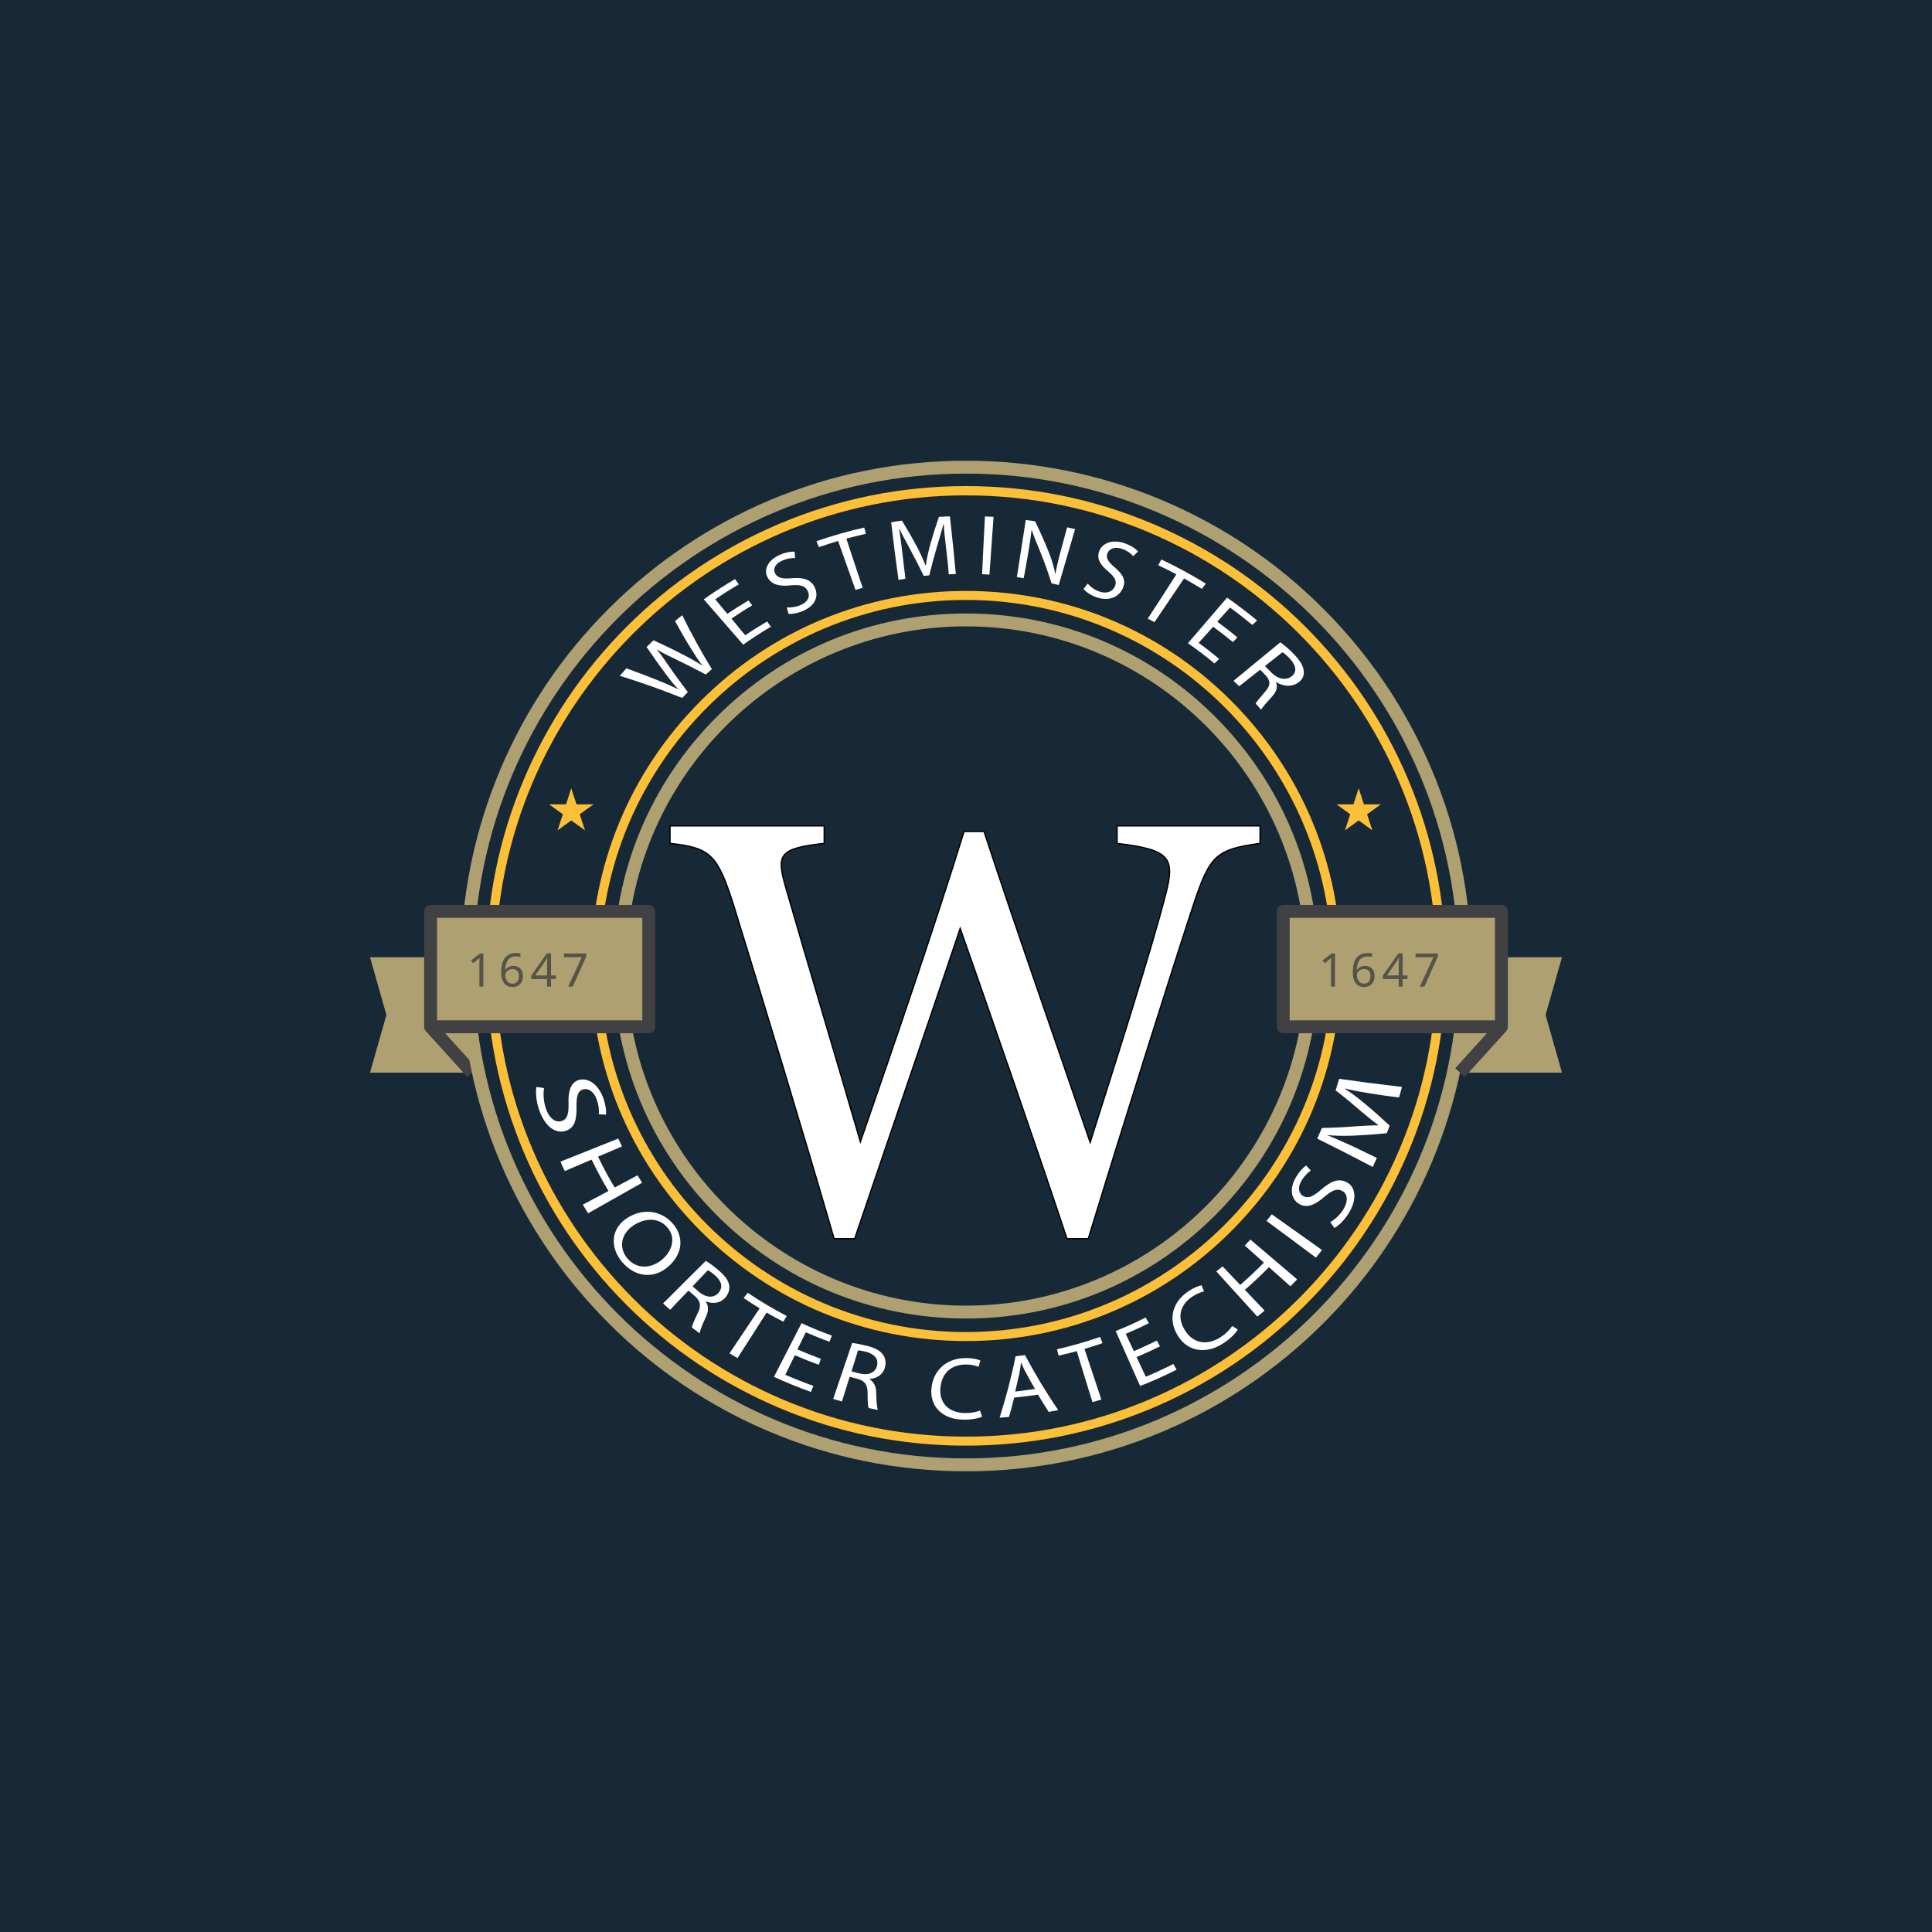
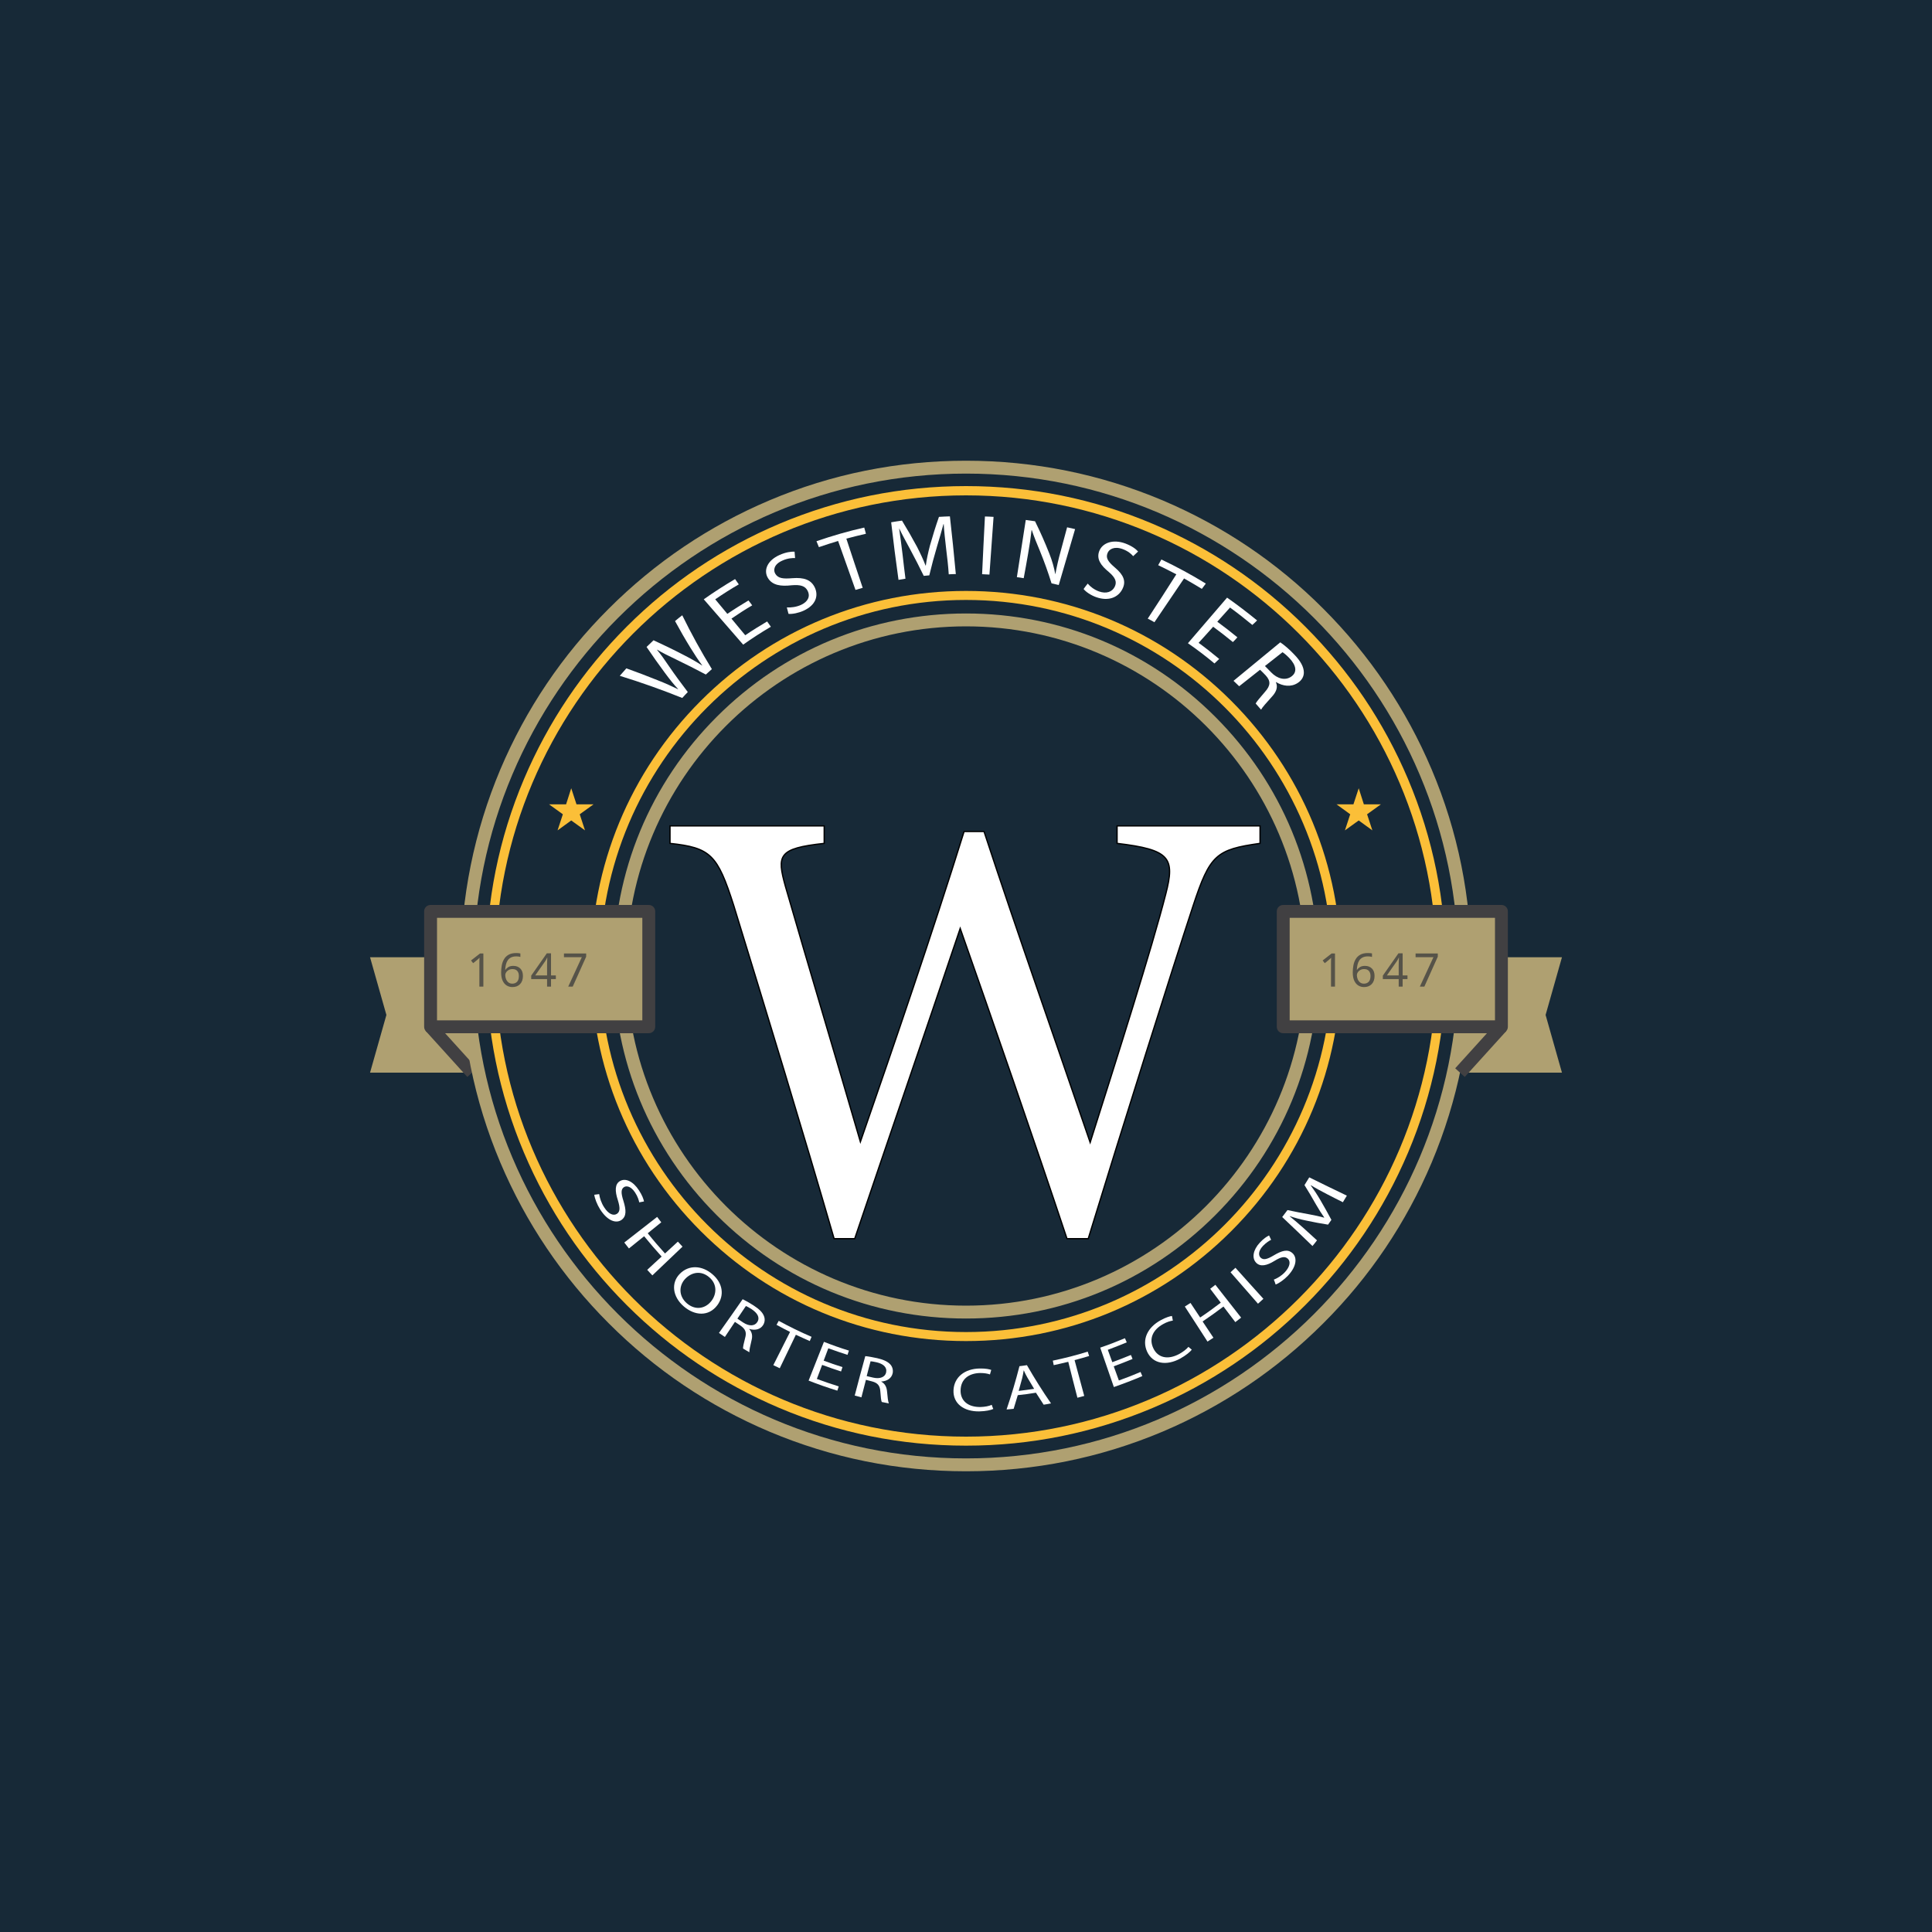
<svg xmlns="http://www.w3.org/2000/svg" version="1.1" id="Layer_1" x="0px" y="0px" viewBox="0 0 1500 1500" style="enable-background:new 0 0 1500 1500;" xml:space="preserve">
  <style type="text/css">
	.st0{fill:#172937;}
	.st1{fill:#AFA071;}
	.st2{fill:#414042;}
	.st3{fill:#FBBF38;}
	.st4{fill:#FFFFFF;stroke:#000000;stroke-miterlimit:10;}
	.st5{fill:#FFFFFF;}
	.st6{fill:none;}
	.st7{fill:#565349;}
	.st8{font-family:'Arial-Black';}
	.st9{font-size:36px;}
	.st10{letter-spacing:4;}
</style>
  <rect id="XMLID_28_" class="st0" width="1500" height="1500" />
  <g id="XMLID_298_">
    <g id="XMLID_2_">
      <g id="XMLID_47_">
        <polygon class="st1" points="366.5,832.8 287.3,832.8 300,788 287.3,743.2 366.5,743.2    " />
      </g>
      <g id="XMLID_49_">
        <rect id="XMLID_281_" x="345.4" y="791" transform="matrix(0.7412 -0.6713 0.6713 0.7412 -456.4046 446.137)" class="st2" width="10" height="48" />
      </g>
      <g id="XMLID_29_">
        <path id="XMLID_282_" class="st1" d="M750,1142.3c-53,0-104.3-10.4-152.7-30.8c-46.7-19.8-88.7-48-124.7-84.1     c-36-36-64.3-78-84.1-124.7C368,854.3,357.7,803,357.7,750s10.4-104.3,30.8-152.7c19.8-46.7,48-88.7,84.1-124.7     c36-36,78-64.3,124.7-84.1C645.7,368,697,357.7,750,357.7s104.3,10.4,152.7,30.8c46.7,19.8,88.7,48,124.7,84.1     c36,36,64.3,78,84.1,124.7c20.5,48.4,30.8,99.7,30.8,152.7s-10.4,104.3-30.8,152.7c-19.8,46.7-48,88.7-84.1,124.7     c-36,36-78,64.3-124.7,84.1C854.3,1131.9,803,1142.3,750,1142.3z M750,367.7c-210.8,0-382.3,171.5-382.3,382.3     s171.5,382.3,382.3,382.3s382.3-171.5,382.3-382.3S960.8,367.7,750,367.7z" />
      </g>
      <g id="XMLID_31_">
        <path id="XMLID_278_" class="st3" d="M750,1122.4c-50.3,0-99-9.8-145-29.3c-44.3-18.8-84.2-45.6-118.4-79.8s-61-74-79.8-118.4     c-19.4-45.9-29.3-94.7-29.3-145s9.8-99,29.3-145c18.8-44.3,45.6-84.2,79.8-118.4s74-61,118.4-79.8c45.9-19.4,94.7-29.3,145-29.3     s99,9.8,145,29.3c44.3,18.8,84.2,45.6,118.4,79.8c34.2,34.2,61,74,79.8,118.4c19.4,45.9,29.3,94.7,29.3,145s-9.8,99-29.3,145     c-18.8,44.3-45.6,84.2-79.8,118.4s-74,61-118.4,79.8C849,1112.5,800.3,1122.4,750,1122.4z M750,384.6     c-201.5,0-365.4,163.9-365.4,365.4s163.9,365.4,365.4,365.4s365.4-163.9,365.4-365.4S951.5,384.6,750,384.6z" />
      </g>
      <g id="XMLID_40_">
        <path id="XMLID_45_" class="st3" d="M750,1041.2c-77.8,0-150.9-30.3-205.9-85.3S458.8,827.8,458.8,750s30.3-150.9,85.3-205.9     s128.1-85.3,205.9-85.3s150.9,30.3,205.9,85.3s85.3,128.1,85.3,205.9s-30.3,150.9-85.3,205.9     C900.9,1010.9,827.8,1041.2,750,1041.2z M750,465.8c-156.7,0-284.2,127.5-284.2,284.2s127.5,284.2,284.2,284.2     s284.2-127.5,284.2-284.2S906.7,465.8,750,465.8z" />
      </g>
      <g id="XMLID_50_">
        <path id="XMLID_243_" class="st1" d="M750,1023.7c-73.1,0-141.8-28.5-193.5-80.2S476.3,823.1,476.3,750s28.5-141.8,80.2-193.5     s120.4-80.2,193.5-80.2s141.8,28.5,193.5,80.2s80.2,120.4,80.2,193.5s-28.5,141.8-80.2,193.5S823.1,1023.7,750,1023.7z      M750,486.3c-145.4,0-263.7,118.3-263.7,263.7s118.3,263.7,263.7,263.7s263.7-118.3,263.7-263.7S895.4,486.3,750,486.3z" />
      </g>
      <g id="XMLID_58_">
        <rect x="334.3" y="707.6" class="st1" width="169.4" height="89.6" />
      </g>
      <g id="XMLID_59_">
        <path id="XMLID_210_" class="st2" d="M503.7,802.2H334.3c-2.8,0-5-2.2-5-5v-89.6c0-2.8,2.2-5,5-5h169.4c2.8,0,5,2.2,5,5v89.6     C508.7,800,506.4,802.2,503.7,802.2z M339.3,792.2h159.4v-79.6H339.3V792.2z" />
      </g>
      <g id="XMLID_63_">
        <polygon class="st1" points="1133.5,832.8 1212.7,832.8 1200,788 1212.7,743.2 1133.5,743.2    " />
      </g>
      <g id="XMLID_91_">
        <rect id="XMLID_205_" x="1125.6" y="810" transform="matrix(0.6713 -0.7412 0.7412 0.6713 -226.1745 1119.967)" class="st2" width="48" height="10" />
      </g>
      <g id="XMLID_92_">
        <rect id="XMLID_113_" x="996.3" y="707.6" class="st1" width="169.4" height="89.6" />
      </g>
      <g id="XMLID_94_">
        <path id="XMLID_206_" class="st2" d="M1165.7,802.2H996.3c-2.8,0-5-2.2-5-5v-89.6c0-2.8,2.2-5,5-5h169.4c2.8,0,5,2.2,5,5v89.6     C1170.7,800,1168.5,802.2,1165.7,802.2z M1001.3,792.2h159.4v-79.6h-159.4L1001.3,792.2L1001.3,792.2z" />
      </g>
      <g id="XMLID_97_">
        <polygon id="XMLID_98_" class="st3" points="443.5,612 447.6,624.5 460.8,624.5 450.1,632.2 454.2,644.7 443.5,637 432.9,644.7      437,632.2 426.3,624.5 439.5,624.5    " />
      </g>
      <g id="XMLID_99_">
        <polygon id="XMLID_100_" class="st3" points="1054.9,612 1058.9,624.5 1072.1,624.5 1061.4,632.2 1065.5,644.7 1054.9,637      1044.2,644.7 1048.3,632.2 1037.7,624.5 1050.8,624.5    " />
      </g>
    </g>
  </g>
  <g>
    <g>
      <path class="st4" d="M978.2,654.8c-33.9,4.8-38.8,8.7-51.9,48.5c-16,48.5-54.8,171.6-81.4,258.4h-16.5    c-25.2-75.6-57.7-169.2-82.9-240.9c-28.1,83.4-56.7,166.3-81.9,240.9h-16c-24.2-83.4-51.9-174-78-258.9    c-12.6-39.3-17.9-44.6-49.4-48v-13.6h119.7v13.6c-35.9,3.9-36.8,9.2-30.1,33.4c18.9,65.4,38.3,129.9,58.2,198.3    c26.7-77.1,55.7-161.4,80.5-240.9H764c27.1,82.4,54.3,159,82.4,241.4c20.4-64.5,48-150.8,58.7-192.9c7.3-28.1,3.4-34.4-37.8-39.3    v-13.6h111v13.6H978.2z" />
    </g>
  </g>
  <g>
    <g>
      <path class="st5" d="M529.7,541.9c-15.7-6.3-31.9-12.1-48.5-17.2c1.7-2,3.4-3.9,5.1-5.8c8.2,2.9,16.2,6,24.2,9.2    c5.9,2.3,11.6,4.9,15.9,7l0.1-0.1c-3.3-3.4-6.8-7.9-10.5-12.9c-4.8-6.5-9.5-13.1-14-19.8c1.8-1.8,3.6-3.5,5.4-5.2    c7.8,3.6,15.5,7.3,23,11.2c5.3,2.7,10.5,5.6,14.7,8.4l0.1-0.1c-3.1-4.1-6-8.6-9.1-13.6c-4.2-6.8-8.2-13.8-12-20.8    c1.8-1.5,3.7-3.1,5.6-4.5c7,14.3,14.7,28.3,23,41.8c-1.6,1.4-3.1,2.8-4.7,4.2c-7.7-4.1-15.4-8-23.3-11.8    c-5.8-2.8-10.2-4.9-14.5-7.5l-0.1,0.1c3,3.6,5.7,7.4,9.2,12.6c4.7,6.9,9.7,13.6,14.7,20.2C532.6,538.8,531.1,540.3,529.7,541.9z" />
      <path class="st5" d="M584,470c-5.5,3.2-10.8,6.7-16.1,10.3c3.6,4.3,7.2,8.6,10.7,12.9c5.6-3.8,11.2-7.3,17-10.7    c1,1.4,1.9,2.7,2.9,4.1c-7.3,4.3-14.5,8.9-21.5,13.9c-10.2-11.7-20.4-23.5-30.6-35.2c7.9-5.6,16-10.8,24.3-15.7    c1,1.4,1.9,2.7,2.9,4.1c-6.2,3.6-12.3,7.5-18.3,11.6c3.1,3.8,6.3,7.5,9.4,11.3c5.4-3.7,10.9-7.1,16.4-10.4    C582.1,467.3,583,468.7,584,470z" />
      <path class="st5" d="M610.9,471.6c3.2,0.2,7.4-0.3,11.1-2c5.4-2.5,7.2-6.7,5.1-10.8c-1.9-3.8-5.4-5-12.5-4.4    c-8.4,1-14.9,0-18.3-5.5c-3.8-6.1-0.5-13.8,8.9-18c4.9-2.2,9-2.7,11.7-2.6c0.1,1.7,0.3,3.3,0.4,5c-1.9-0.1-5.7,0-10,2    c-6.5,2.9-7,7.4-5.4,10.1c2.2,3.7,6,4.1,13.3,3.5c9-0.7,14.5,1.2,17.4,7.2c3,6.4,0.9,13.6-8.6,18c-3.9,1.8-8.8,2.8-11.8,2.5    C611.7,474.8,611.3,473.2,610.9,471.6z" />
      <path class="st5" d="M650.7,420c-5,1.5-9.9,3.1-14.9,4.8c-0.6-1.5-1.3-3.1-1.9-4.6c12.2-4.2,24.6-7.8,37.1-10.6    c0.4,1.6,0.9,3.2,1.3,4.8c-5.1,1.2-10.1,2.4-15.2,3.8c4.2,12.7,8.4,25.5,12.7,38.2c-1.9,0.5-3.7,1-5.6,1.6    C659.7,445.4,655.2,432.7,650.7,420z" />
      <path class="st5" d="M734.6,426.2c-0.7-6.2-1.6-13.7-1.9-19.3c-0.1,0-0.2,0-0.2,0c-1.4,5.3-3.1,11-5,17.4    c-2.2,7.4-4.2,14.9-6,22.4c-1.4,0.1-2.9,0.3-4.3,0.4c-3.3-6.8-6.8-13.6-10.4-20.3c-3.2-6-6.2-11.4-8.6-16.4h-0.1    c0.8,5.5,1.8,13,2.6,19.7c0.7,6.4,1.5,12.8,2.3,19.2c-1.8,0.3-3.6,0.6-5.4,0.9c-2.1-14.9-4-29.8-5.7-44.7c2.8-0.5,5.6-0.9,8.4-1.3    c4.1,6.7,8,13.5,11.7,20.4c2.7,5.3,4.9,10,6.6,14.5c0.1,0,0.1,0,0.2,0c0.6-4.6,1.7-9.7,3.2-15.5c2.1-7.4,4.4-14.9,7-22.3    c2.8-0.2,5.7-0.3,8.5-0.4c1.7,14.9,3.2,29.8,4.6,44.8c-1.8,0-3.7,0.1-5.5,0.2C736.2,439.3,735.4,432.8,734.6,426.2z" />
      <path class="st5" d="M771.4,401.3c-1.1,14.9-2.1,29.9-3.2,44.8c-1.9-0.1-3.8-0.2-5.7-0.3c0.7-14.9,1.4-29.9,2.2-44.8    C767,401,769.2,401.2,771.4,401.3z" />
      <path class="st5" d="M789.5,448.1c2.3-14.8,4.6-29.6,6.9-44.4c2.4,0.3,4.8,0.7,7.2,1c4.1,8.3,7.8,16.7,11.1,25.1    c2.3,5.8,3.7,11,4.6,15.9h0.1c1.1-5.9,2.3-11.3,4.2-18.1c1.6-6.1,3.3-12.2,4.9-18.2c2.1,0.5,4.1,0.9,6.2,1.4    c-4.2,14.5-8.4,28.9-12.7,43.4c-1.9-0.5-3.7-0.9-5.6-1.3c-2.6-8.4-5.6-16.8-9-25.1c-2.3-5.5-4.6-11.1-6.3-16.2c-0.1,0-0.2,0-0.2,0    c-0.6,5.6-1.4,11-2.7,18.4c-1.1,6.3-2.2,12.6-3.4,18.9C793,448.6,791.3,448.3,789.5,448.1z" />
      <path class="st5" d="M844.5,453.1c1.9,2.3,5.1,4.8,8.8,6.1c5.6,2,10.2,0.4,12.2-3.7c1.8-3.8,0.5-7-4.6-11.4    c-6.3-5.1-9.7-10.1-7.5-16.1c2.4-6.6,10.8-9.6,20.4-6c5,1.9,8.2,4.3,9.8,6.2c-1.3,1.2-2.6,2.4-3.8,3.6c-1.2-1.4-3.8-3.9-8.2-5.5    c-6.6-2.4-10.6,0.2-11.7,3.1c-1.6,3.9,0.5,6.8,5.9,11.4c6.6,5.6,8.7,10.6,5.6,16.6c-3.2,6.3-10.6,9.7-20.4,6.2    c-4-1.4-8-4.1-9.7-6.3C842.4,455.8,843.4,454.4,844.5,453.1z" />
      <path class="st5" d="M913.3,445.9c-4.7-2.5-9.4-4.8-14.1-7.1c0.8-1.5,1.7-2.9,2.5-4.4c11.8,5.6,23.3,11.8,34.5,18.7    c-1,1.4-2,2.7-3.1,4.1c-4.6-2.8-9.2-5.5-13.8-8.1c-7.7,11.3-15.3,22.7-23,34c-1.7-1-3.4-1.9-5.2-2.8    C898.6,468.9,906,457.4,913.3,445.9z" />
      <path class="st5" d="M957.2,498.5c-5-4.1-10.1-8.1-15.3-11.9c-3.8,4.2-7.5,8.4-11.3,12.5c5.5,4,10.8,8.2,16,12.5    c-1.2,1.2-2.5,2.4-3.7,3.5c-6.7-5.6-13.5-10.8-20.6-15.7c10.1-11.8,20.3-23.6,30.4-35.4c7.9,5.5,15.7,11.5,23.3,17.7    c-1.2,1.2-2.4,2.4-3.7,3.5c-5.7-4.7-11.4-9.2-17.3-13.5c-3.3,3.7-6.6,7.3-9.9,11c5.3,3.9,10.5,7.9,15.6,12.1    C959.6,496.2,958.4,497.3,957.2,498.5z" />
      <path class="st5" d="M994,498.7c3.1,2.1,7.1,5.5,10.5,9.1c5.4,5.5,7.7,10,7.8,14.1c0.1,3.3-1.6,6.3-4.7,8.3    c-5.3,3.5-11.7,2.5-16.8-0.6c-0.1,0-0.1,0.1-0.2,0.1c1.7,3.7,0.4,7.4-3,11.1c-4.5,5-7.6,8.4-8.5,10.2c-1.4-1.6-2.8-3.2-4.2-4.8    c0.6-1.3,3.3-4.5,7.2-9c4.4-4.9,4.6-8.4,0.6-12.8c-1.4-1.5-2.9-3-4.4-4.4c-5.4,4.3-10.8,8.5-16.2,12.8c-1.4-1.4-2.9-2.8-4.4-4.2    C969.9,518.6,981.9,508.6,994,498.7z M982.1,517.1c1.6,1.6,3.2,3.2,4.8,4.9c4.9,5.1,11,6.5,15.5,3.4c5.1-3.5,3.9-8.9-1.3-14.4    c-2.4-2.5-4.3-4-5.4-4.6C991.2,509.9,986.6,513.5,982.1,517.1z" />
    </g>
  </g>
  <g>
    <g>
      <path class="st6" d="M757.9,1093.9c0,1.4-1.1,2.6-2.6,2.6h-0.5c-1.4,0-2.6-1.1-2.6-2.6v-31.3c0-1.4,1.1-2.6,2.6-2.6    c0,0,0.1,0,0.1,0c1.4,0,2.5,1.1,2.6,2.5c0.1,3.4,0.1,6.8,0.1,10.1c0,1.4,1.2,2.6,2.6,2.6c5-0.1,9.9-0.3,14.9-0.7    c1.4-0.1,2.5-1.3,2.4-2.8c-0.3-3.4-0.5-6.7-0.8-10.1c-0.1-1.4,0.9-2.6,2.3-2.8c0,0,0,0,0.1,0c1.4-0.1,2.6,0.9,2.8,2.3    c1,10.4,2.1,20.8,3.1,31.1c0.1,1.4-0.9,2.7-2.3,2.8c-1.1,0.1-2.2,0.2-3.2,0.3" />
    </g>
  </g>
  <text transform="matrix(1 0 0 1 1023.7 766.0002)" class="st7 st8 st9 st10">1647</text>
  <text transform="matrix(1 0 0 1 362.5002 766.0005)" class="st7 st8 st9 st10">1647</text>
  <g>
    <g>
-       <path class="st5" d="M422.4,844.8c-0.7,4-0.5,9.7,1.2,15.2c2.6,8.2,7.6,11.8,12.3,10.4c4.4-1.3,5.7-5.1,5.5-13.6    c-0.4-10.3,2.1-17.1,8.8-18.5c7.5-1.5,14.9,4.6,18.4,14.8c1.8,5.4,2.2,9.6,1.9,12.3c-1.9-0.1-3.7-0.2-5.6-0.3    c0.2-2,0.3-5.9-1.4-10.8c-2.4-7.4-7.1-9.4-10.4-8.6c-4.4,1-5.6,5.1-5.5,13.6c0.2,10.5-1.6,16.5-8.4,18.7c-7,2.4-16-2.3-20.9-17.1    c-2-6.1-2.6-13.1-1.8-16.9C418.6,844.1,420.5,844.5,422.4,844.8z" />
-       <path class="st5" d="M482.9,890.1c-6.2,2.6-12.4,5.3-18.6,7.9c4,8.3,8.3,16.3,12.9,24c5.9-3.2,11.8-6.3,17.8-9.5    c1.2,1.9,2.3,3.9,3.5,5.8c-14,7.9-27.9,15.8-41.9,23.7c-1.4-2.2-2.7-4.5-4.1-6.7c6.6-3.5,13.3-7.1,19.9-10.6    c-4.6-7.8-9-16-13.1-24.4c-6.9,3-13.9,5.9-20.8,8.9c-1.2-2.4-2.3-4.8-3.4-7.3c15-6,30-12,44.9-17.9    C481,885.9,481.9,888,482.9,890.1z" />
-       <path class="st5" d="M519.5,982.8c-12.1,11.1-27.1,8.4-36.7-3.2c-9.9-12-7.9-26.5,4.4-34.1c12.9-8.1,27-5.2,35.4,4.8    C531.2,960.5,529.9,973.2,519.5,982.8z M491.7,951.5c-8.5,5.6-12.2,16.3-4.7,25.4c7.6,9.1,19,7.9,27.2,0.9    c7.2-6.2,11.1-16.4,4.1-24.6C511.5,944.9,500.5,945.6,491.7,951.5z" />
-       <path class="st5" d="M548,978.9c2.8,1.7,6.4,4.4,9.7,7.2c5.1,4.3,7.7,7.8,8.4,11.6c0.6,3.1-0.3,6.4-2.6,9.3    c-3.9,4.9-10,5.6-15.4,3.4c0,0.1-0.1,0.1-0.1,0.2c2.3,3.4,2.1,7.5,0,12c-2.8,6.1-4.6,10.5-4.8,12.6c-2-1.5-4-3-6-4.5    c0.1-1.6,1.8-5.5,4.4-10.9c3-6,2.4-9.5-2.2-13.6c-1.6-1.4-3.3-2.8-4.9-4.2c-4.7,5-9.5,9.9-14.2,14.9c-1.8-1.6-3.7-3.2-5.5-4.9    C525.9,1001,536.9,989.9,548,978.9z M537.7,998.7c1.7,1.5,3.5,3,5.2,4.5c5.6,4.6,11.5,4.6,15,0.5c3.9-4.7,2-9.5-3.1-13.8    c-2.3-2-4.2-3.2-5.2-3.7C545.7,990.3,541.7,994.5,537.7,998.7z" />
-       <path class="st5" d="M589.8,1015.8c-4.2-2.6-8.4-5.2-12.4-8c1-1.4,2.1-2.8,3.1-4.1c9.8,6.6,19.9,12.6,30.3,18    c-0.9,1.5-1.7,3-2.6,4.5c-4.4-2.2-8.7-4.6-13-7.1c-7.5,11.8-15.1,23.5-22.6,35.3c-2.1-1.2-4.2-2.4-6.2-3.7    C574.2,1039,582,1027.4,589.8,1015.8z" />
-       <path class="st5" d="M635.7,1059.6c-6.3-2.3-12.4-4.7-18.6-7.4c-2.5,5.1-4.9,10.1-7.4,15.2c7.2,3.1,14.5,6,21.8,8.6    c-0.6,1.6-1.2,3.1-1.9,4.7c-9.7-3.5-19.3-7.4-28.7-11.7c7.1-13.9,14.2-27.8,21.4-41.7c7.7,3.6,15.6,6.8,23.6,9.7    c-0.6,1.6-1.3,3.1-1.9,4.7c-6.2-2.2-12.3-4.7-18.4-7.3c-2.2,4.4-4.3,8.9-6.5,13.3c6,2.6,12.1,5,18.2,7.3    C636.9,1056.5,636.3,1058,635.7,1059.6z" />
-       <path class="st5" d="M661.6,1042.7c3.2,0.3,7.5,1.2,11.5,2.2c6.3,1.6,10.1,3.6,12.4,6.8c1.9,2.5,2.5,5.9,1.7,9.4    c-1.3,6-6.3,9.1-12,9.5c0,0.1,0,0.1-0.1,0.2c3.5,2.1,5.1,5.8,5.2,10.7c0.2,6.7,0.5,11.3,1.3,13.2c-2.4-0.5-4.8-1-7.2-1.5    c-0.6-1.5-0.8-5.6-0.8-11.5c0-6.6-2-9.5-7.8-11.2c-2-0.5-4-1.1-6.1-1.6c-2,6.4-4,12.8-6,19.2c-2.3-0.6-4.5-1.3-6.8-2    C651.8,1071.8,656.7,1057.3,661.6,1042.7z M661.1,1064.7c2.2,0.6,4.3,1.2,6.5,1.7c6.8,1.7,12-0.8,13.3-5.9c1.4-5.8-2.3-9.3-8.6-11    c-2.9-0.7-5-1-6.1-1.1C664.5,1053.9,662.8,1059.3,661.1,1064.7z" />
-       <path class="st5" d="M762.5,1099.9c-2.5,1.2-7.7,2.4-14.4,2.3c-15.6-0.1-26.5-9.5-24.9-24.6c1.6-14.5,12.4-23.2,26.7-23.2    c5.8,0,9.6,1.1,11.2,1.9c-0.4,1.6-0.9,3.3-1.3,4.9c-2.4-1-5.7-1.8-9.7-1.8c-11.1-0.1-19,6.3-20,18.4c-0.9,11.3,6.2,19.2,19.5,19.3    c4.3,0,8.6-0.8,11.3-2C761.4,1096.7,761.9,1098.3,762.5,1099.9z" />
-       <path class="st5" d="M787.4,1085.1c-1.2,5-2.6,10-4,15c-2.4,0.2-4.9,0.4-7.3,0.6c5-15.8,9.2-31.7,12.4-47.7    c2.4-0.3,4.8-0.6,7.3-0.9c7.7,14.5,16.3,28.8,25.8,42.7c-2.5,0.5-5,0.9-7.4,1.4c-2.9-4.4-5.6-8.9-8.3-13.4    C799.7,1083.7,793.5,1084.5,787.4,1085.1z M803.6,1078.4c-2.4-4.1-4.8-8.3-7-12.5c-1.6-2.8-2.7-5.5-3.8-8c0,0-0.1,0-0.1,0    c-0.3,2.8-0.7,5.7-1.3,8.6c-1,4.6-2.1,9.2-3.2,13.9C793.4,1079.8,798.5,1079.1,803.6,1078.4z" />
-       <path class="st5" d="M836,1049c-4.7,1.3-9.4,2.5-14.1,3.5c-0.4-1.6-0.8-3.3-1.3-4.9c11.3-2.6,22.5-5.8,33.5-9.6    c0.6,1.6,1.2,3.2,1.9,4.8c-4.6,1.6-9.3,3.1-14,4.5c4.4,13.1,8.7,26.2,13.1,39.3c-2.3,0.7-4.6,1.3-6.9,2    C844.1,1075.4,840,1062.2,836,1049z" />
-       <path class="st5" d="M900.6,1045.3c-6,3-12.1,5.8-18.2,8.3c2.4,5.1,4.8,10.2,7.2,15.3c7.2-3,14.3-6.3,21.4-9.9    c0.8,1.5,1.7,3,2.5,4.4c-9.2,4.7-18.7,8.9-28.3,12.7c-6.3-14.2-12.7-28.5-19-42.7c7.9-3.1,15.7-6.6,23.3-10.5    c0.8,1.5,1.6,3,2.5,4.4c-5.9,3-11.9,5.7-18,8.3c2.1,4.5,4.2,8.9,6.3,13.4c6-2.5,12-5.3,17.9-8.2    C899,1042.4,899.8,1043.8,900.6,1045.3z" />
-       <path class="st5" d="M961,1032.3c-1.4,2.4-5,6.5-10.7,10.3c-13.2,8.9-28,7.4-36-5.8c-7.6-12.6-4-25.8,8-34    c4.9-3.3,8.7-4.6,10.6-4.9c0.6,1.6,1.3,3.2,1.9,4.8c-2.6,0.5-5.9,1.9-9.3,4.1c-9.3,6.4-12,16-5.3,26.4c6.2,9.7,17,12.1,28.2,4.5    c3.6-2.4,6.7-5.6,8.2-8.2C958.2,1030.4,959.6,1031.3,961,1032.3z" />
-       <path class="st5" d="M949.2,983.2c4.6,4.8,9.1,9.6,13.7,14.4c6.3-5.5,12.4-11.2,18.4-17.3c-5-4.4-9.9-8.8-14.9-13.3    c1.5-1.5,3-3.1,4.4-4.6c12.1,10.3,24.2,20.6,36.3,30.9c-1.7,1.8-3.4,3.6-5.2,5.4c-5.6-5-11.1-9.9-16.7-14.9    c-6,6.2-12.2,12-18.7,17.6c5.1,5.4,10.2,10.7,15.3,16.1c-1.8,1.6-3.7,3.2-5.6,4.7c-10.6-11.7-21.3-23.4-31.9-35.1    C946,985.9,947.6,984.5,949.2,983.2z" />
-       <path class="st5" d="M987.4,942.8c13,9.2,26,18.5,39,27.7c-1.5,2-3.1,4-4.7,5.9c-12.8-9.5-25.6-19-38.4-28.5    C984.7,946.2,986,944.5,987.4,942.8z" />
-       <path class="st5" d="M1032.8,948.9c3.3-1.9,7.3-5.3,10.1-9.8c4.1-6.7,3.4-12.3-0.9-14.5c-4-2.1-7.8-0.5-14,4.8    c-7.3,6.5-13.9,8.8-19.6,5.2c-6.3-4-7.3-12.3-2.1-20.8c2.7-4.5,5.6-7.4,7.8-8.9c1.2,1.3,2.4,2.6,3.6,3.9c-1.6,1.1-4.6,3.6-7.1,7.7    c-3.7,6.1-1.8,10.3,1,12c3.9,2.3,7.6,0.7,13.8-4.6c7.6-6.6,13.4-9.3,19.8-6.2c6.7,3.1,9.3,12.3,1.8,24.5c-3.1,4.9-7.7,9.5-11,11.2    C1035,951.8,1033.9,950.4,1032.8,948.9z" />
-       <path class="st5" d="M1064.9,849.1c-6.8-1.1-14.9-2.5-20.7-4c0,0.1-0.1,0.2-0.1,0.2c5,3.2,10.1,7,15.7,11.7    c6.5,5.4,12.9,11.1,19.1,16.9c-0.7,2-1.4,4-2.2,5.9c-8.6,0.9-17.1,1.5-25.6,1.9c-7.5,0.3-14.3,0.2-20.3-0.4c0,0,0,0.1-0.1,0.1    c5.6,2.3,13,5.6,19.6,8.6c6.2,3,12.5,6,18.7,9c-1.1,2.4-2.1,4.7-3.2,7c-14.3-7.5-28.6-14.8-43.1-22c1.2-2.7,2.4-5.4,3.6-8.2    c8.5-0.2,17.1-0.6,25.8-1.3c6.6-0.4,12.4-0.8,17.8-0.8c0-0.1,0.1-0.2,0.1-0.3c-4.1-2.9-8.5-6.6-13.5-10.8    c-6.4-5.5-12.8-10.9-19.5-16c0.9-3,1.8-6,2.7-9c16.2,2.3,32.5,4.4,48.8,6.3c-0.7,2.7-1.5,5.4-2.3,8.1    C1079.2,851.3,1072,850.2,1064.9,849.1z" />
+       <path class="st5" d="M465.2,927.1c0.4,2.9,1.6,6.8,3.9,10.3c3.3,5.2,7.2,6.8,9.9,5c2.5-1.7,2.5-4.7,0.7-10.6    c-2.4-7.2-2.3-12.5,1.6-14.8c4.4-2.6,10.4,0.3,14.8,7.2c2.4,3.6,3.5,6.6,3.9,8.6c-1.2,0.2-2.4,0.5-3.7,0.7    c-0.3-1.5-1.1-4.4-3.2-7.6c-3.2-4.9-6.6-5.4-8.5-4.3c-2.6,1.6-2.5,4.7-0.6,10.7c2.3,7.4,2.4,12-1.4,14.8c-4,2.9-10.7,1.2-16.7-8.2    c-2.4-3.8-4.2-8.6-4.5-11.3C462.6,927.4,463.9,927.3,465.2,927.1z" />
+       <path class="st5" d="M513.4,949c-3.5,2.8-7,5.7-10.5,8.5c4.3,5.4,8.8,10.6,13.4,15.7c3.3-3.1,6.6-6.1,10-9.2    c1.2,1.3,2.4,2.6,3.6,3.9c-7.8,7.4-15.6,14.9-23.4,22.3c-1.3-1.4-2.7-2.8-4-4.3c3.7-3.4,7.4-6.9,11.2-10.3    c-4.6-5.1-9.2-10.4-13.6-15.8c-3.9,3.2-7.9,6.4-11.8,9.5c-1.2-1.5-2.4-3.1-3.6-4.6c8.5-6.6,17-13.3,25.5-19.9    C511.2,946.2,512.3,947.6,513.4,949z" />
+       <path class="st5" d="M556.9,1013.4c-6.7,8.9-17.5,8.2-26,0.9c-8.8-7.6-10-18.2-3.2-25.2c7.2-7.4,17.5-6.6,25.4,0.2    C561.2,996.2,562.6,1005.7,556.9,1013.4z M531.9,993c-4.7,5-5.3,13.1,1.4,18.9c6.8,5.8,14.5,4,19-1.8c4-5.1,4.8-12.9-1.6-18.4    C544.2,986.1,536.8,987.8,531.9,993z" />
+       <path class="st5" d="M576.6,1008.7c2.3,1.1,5.5,2.9,8.4,4.8c4.5,2.9,7,5.4,8.1,8.2c0.9,2.2,0.8,4.7-0.5,6.9    c-2.2,3.7-6.5,4.5-10.8,3.2c0,0-0.1,0.1-0.1,0.1c2.2,2.4,2.7,5.3,1.8,8.7c-1.1,4.6-1.8,7.8-1.7,9.3c-1.6-0.9-3.3-1.9-4.9-2.9    c-0.1-1.1,0.5-4,1.6-8.1c1.3-4.5,0.3-7-3.7-9.8c-1.4-0.9-2.8-1.8-4.2-2.8c-2.6,3.9-5.2,7.8-7.8,11.7c-1.5-1-3.1-2.1-4.6-3.1    C564.4,1026.2,570.5,1017.5,576.6,1008.7z M572.5,1023.8c1.5,1,3,2,4.5,3c4.7,3.1,9,2.8,11-0.4c2.2-3.6,0-7-4.5-10    c-2-1.3-3.6-2.1-4.4-2.4C576.9,1017.3,574.7,1020.5,572.5,1023.8z" />
+       <path class="st5" d="M613.4,1034.1c-3.5-1.7-7-3.6-10.5-5.5c0.6-1,1.1-2.1,1.7-3.1c8.3,4.5,16.8,8.7,25.5,12.4    c-0.5,1.1-0.9,2.2-1.4,3.3c-3.6-1.6-7.2-3.2-10.8-4.9c-4.2,8.7-8.3,17.3-12.5,26c-1.7-0.8-3.3-1.6-5-2.4    C604.8,1051.3,609.1,1042.7,613.4,1034.1z" />
+       <path class="st5" d="M653,1064.8c-4.9-1.6-9.9-3.3-14.7-5.1c-1.4,3.6-2.7,7.3-4.1,10.9c5.6,2.1,11.3,4,17,5.8    c-0.4,1.1-0.7,2.2-1.1,3.3c-7.5-2.3-14.9-4.9-22.3-7.8c4-10,7.9-20.1,11.9-30.1c6.4,2.5,12.8,4.8,19.4,6.8    c-0.4,1.1-0.7,2.2-1.1,3.3c-5-1.6-10-3.3-14.9-5.1c-1.2,3.2-2.4,6.4-3.6,9.6c4.8,1.8,9.7,3.5,14.6,5    C653.7,1062.6,653.4,1063.7,653,1064.8z" />
+       <path class="st5" d="M671.8,1052.9c2.5,0.2,6,0.9,9.3,1.6c5.1,1.2,8.2,2.7,10.2,4.9c1.6,1.8,2.2,4.2,1.8,6.6    c-0.8,4.2-4.6,6.4-8.9,6.6c0,0,0,0.1,0,0.1c2.8,1.5,4.2,4.1,4.5,7.6c0.4,4.7,0.8,7.9,1.4,9.3c-1.8-0.3-3.7-0.7-5.5-1.1    c-0.5-1-0.8-3.9-1.1-8.1c-0.3-4.6-2-6.7-6.5-7.9c-1.6-0.4-3.2-0.8-4.7-1.2c-1.2,4.5-2.3,9.1-3.5,13.6c-1.7-0.4-3.5-0.9-5.2-1.4    C666.2,1073.4,669,1063.1,671.8,1052.9z M672.9,1068.4c1.7,0.4,3.4,0.8,5.1,1.2c5.3,1.2,9.3-0.5,10-4.1c0.8-4.1-2.3-6.6-7.3-7.8    c-2.3-0.5-4-0.8-4.8-0.8C674.8,1060.8,673.9,1064.6,672.9,1068.4z" />
+       <path class="st5" d="M771.2,1093.9c-1.9,0.9-5.8,1.8-10.9,1.9c-11.8,0.2-20.5-6-20-16.5c0.5-10.1,8.7-16.6,20.3-16.8    c4.7-0.1,7.7,0.6,9,1.1c-0.3,1.2-0.7,2.3-1,3.5c-1.9-0.7-4.6-1.1-7.7-1.1c-8.9,0.2-14.9,4.9-15.1,13.4c-0.2,7.9,5.5,13.2,15.6,13    c3.2-0.1,6.5-0.7,8.6-1.7C770.3,1091.8,770.7,1092.8,771.2,1093.9z" />
+       <path class="st5" d="M790.2,1083.2c-1,3.5-2.1,7-3.2,10.6c-1.8,0.2-3.7,0.4-5.5,0.5c3.8-11.1,7.1-22.3,10-33.6    c1.9-0.2,3.9-0.5,5.8-0.8c5.8,10.1,12,20,18.7,29.7c-1.9,0.4-3.8,0.7-5.7,1c-2-3.1-4-6.2-6-9.3    C799.7,1082.1,795,1082.7,790.2,1083.2z M802.9,1078.3c-1.8-2.9-3.5-5.8-5.2-8.7c-1.2-2-2-3.8-2.8-5.6c0,0-0.1,0-0.1,0    c-0.3,2-0.7,4-1.2,6.1c-0.9,3.3-1.8,6.5-2.7,9.8C794.9,1079.4,798.9,1078.9,802.9,1078.3z" />
+       <path class="st5" d="M829.4,1057.3c-3.8,0.9-7.5,1.8-11.3,2.6c-0.2-1.2-0.5-2.3-0.7-3.5c9.1-1.9,18.2-4.2,27.1-7    c0.4,1.1,0.7,2.3,1.1,3.4c-3.7,1.1-7.5,2.2-11.3,3.2c2.5,9.3,5,18.5,7.5,27.8c-1.8,0.5-3.5,0.9-5.3,1.4    C834.1,1075.9,831.7,1066.6,829.4,1057.3z" />
+       <path class="st5" d="M879.3,1055.1c-4.8,2-9.7,3.9-14.6,5.7c1.3,3.7,2.7,7.3,4,11c5.6-2,11.2-4.2,16.8-6.6    c0.5,1.1,0.9,2.1,1.4,3.2c-7.3,3.1-14.6,5.9-22.1,8.5c-3.5-10.2-7.1-20.4-10.6-30.6c6.5-2.2,12.9-4.7,19.2-7.3    c0.5,1.1,0.9,2.2,1.4,3.2c-4.9,2-9.8,4-14.7,5.8c1.2,3.2,2.3,6.4,3.5,9.6c4.8-1.8,9.6-3.6,14.4-5.6    C878.5,1053,878.9,1054,879.3,1055.1z" />
+       <path class="st5" d="M925.3,1047.9c-1.3,1.7-4.5,4.4-9,6.9c-10.6,5.8-21.3,4.2-25.7-5.4c-4.2-9.3,0.3-18.8,10.6-24.4    c4.2-2.3,7.2-3.1,8.7-3.3c0.2,1.2,0.5,2.4,0.7,3.6c-2,0.3-4.7,1.1-7.5,2.7c-7.9,4.3-11.3,11.3-7.6,18.9c3.4,7.1,11,9.2,20.1,4.3    c2.9-1.6,5.6-3.7,7.1-5.5C923.6,1046.4,924.4,1047.1,925.3,1047.9z" />
+       <path class="st5" d="M924.3,1011.6c2.5,3.8,5,7.5,7.5,11.3c5.4-3.6,10.8-7.5,16-11.5c-2.7-3.6-5.5-7.2-8.2-10.8    c1.4-1,2.7-2.1,4-3.1c6.7,8.5,13.4,17,20,25.5c-1.5,1.2-3,2.3-4.5,3.5c-3.1-4-6.1-8.1-9.2-12.1c-5.3,4-10.7,7.9-16.2,11.6    c2.8,4.2,5.6,8.4,8.4,12.6c-1.5,1-3.1,2-4.6,3c-5.9-9.1-11.7-18.2-17.6-27.2C921.5,1013.4,922.9,1012.5,924.3,1011.6z" />
+       <path class="st5" d="M959.2,984.3c7.2,8,14.4,16.1,21.7,24.1c-1.4,1.3-2.8,2.5-4.2,3.8c-7.1-8.1-14.2-16.3-21.3-24.4    C956.6,986.6,957.9,985.5,959.2,984.3z" />
+       <path class="st5" d="M989,993.5c2.6-1,5.9-2.9,8.6-5.8c4-4.3,4.6-8.4,2.2-10.5c-2.3-2-5.1-1.4-10.2,1.7    c-6.1,3.8-11.1,4.8-14.3,1.5c-3.5-3.6-2.5-9.9,2.8-15.6c2.8-3,5.4-4.8,7.2-5.6c0.5,1.1,1.1,2.2,1.6,3.4c-1.3,0.6-3.8,2.1-6.4,4.8    c-3.8,4.1-3.4,7.4-1.8,9c2.2,2.1,5,1.4,10.2-1.7c6.4-3.8,10.8-5,14.4-1.9c3.8,3.2,3.8,10.1-3.5,17.8c-3,3.1-6.9,5.8-9.4,6.7    C990,995.9,989.5,994.7,989,993.5z" />
+       <path class="st5" d="M1030,927c-4-2.1-8.8-4.6-12.2-6.8c0,0.1-0.1,0.1-0.1,0.2c2.4,3.3,4.9,7,7.4,11.3c3,5.1,5.8,10.2,8.6,15.4    c-0.9,1.3-1.7,2.5-2.6,3.7c-5.6-0.9-11.2-1.9-16.7-3.1c-4.9-1-9.3-2.2-13-3.5c0,0,0,0.1-0.1,0.1c3.1,2.5,7.3,6.1,10.9,9.3    c3.4,3.1,6.9,6.3,10.3,9.4c-1.1,1.5-2.3,3-3.5,4.4c-7.8-7.6-15.6-15-23.5-22.5c1.4-1.8,2.8-3.6,4.1-5.4c5.6,1.2,11.2,2.3,16.9,3.3    c4.3,0.8,8.1,1.6,11.5,2.6c0-0.1,0.1-0.1,0.1-0.2c-2-2.8-4.1-6.1-6.4-10.1c-2.9-5.1-5.8-10.1-8.9-15c1.2-2,2.5-4,3.7-6    c9.7,4.8,19.4,9.5,29.2,14.2c-1,1.7-2,3.4-3.1,5.1C1038.5,931.4,1034.3,929.2,1030,927z" />
    </g>
  </g>
</svg>
